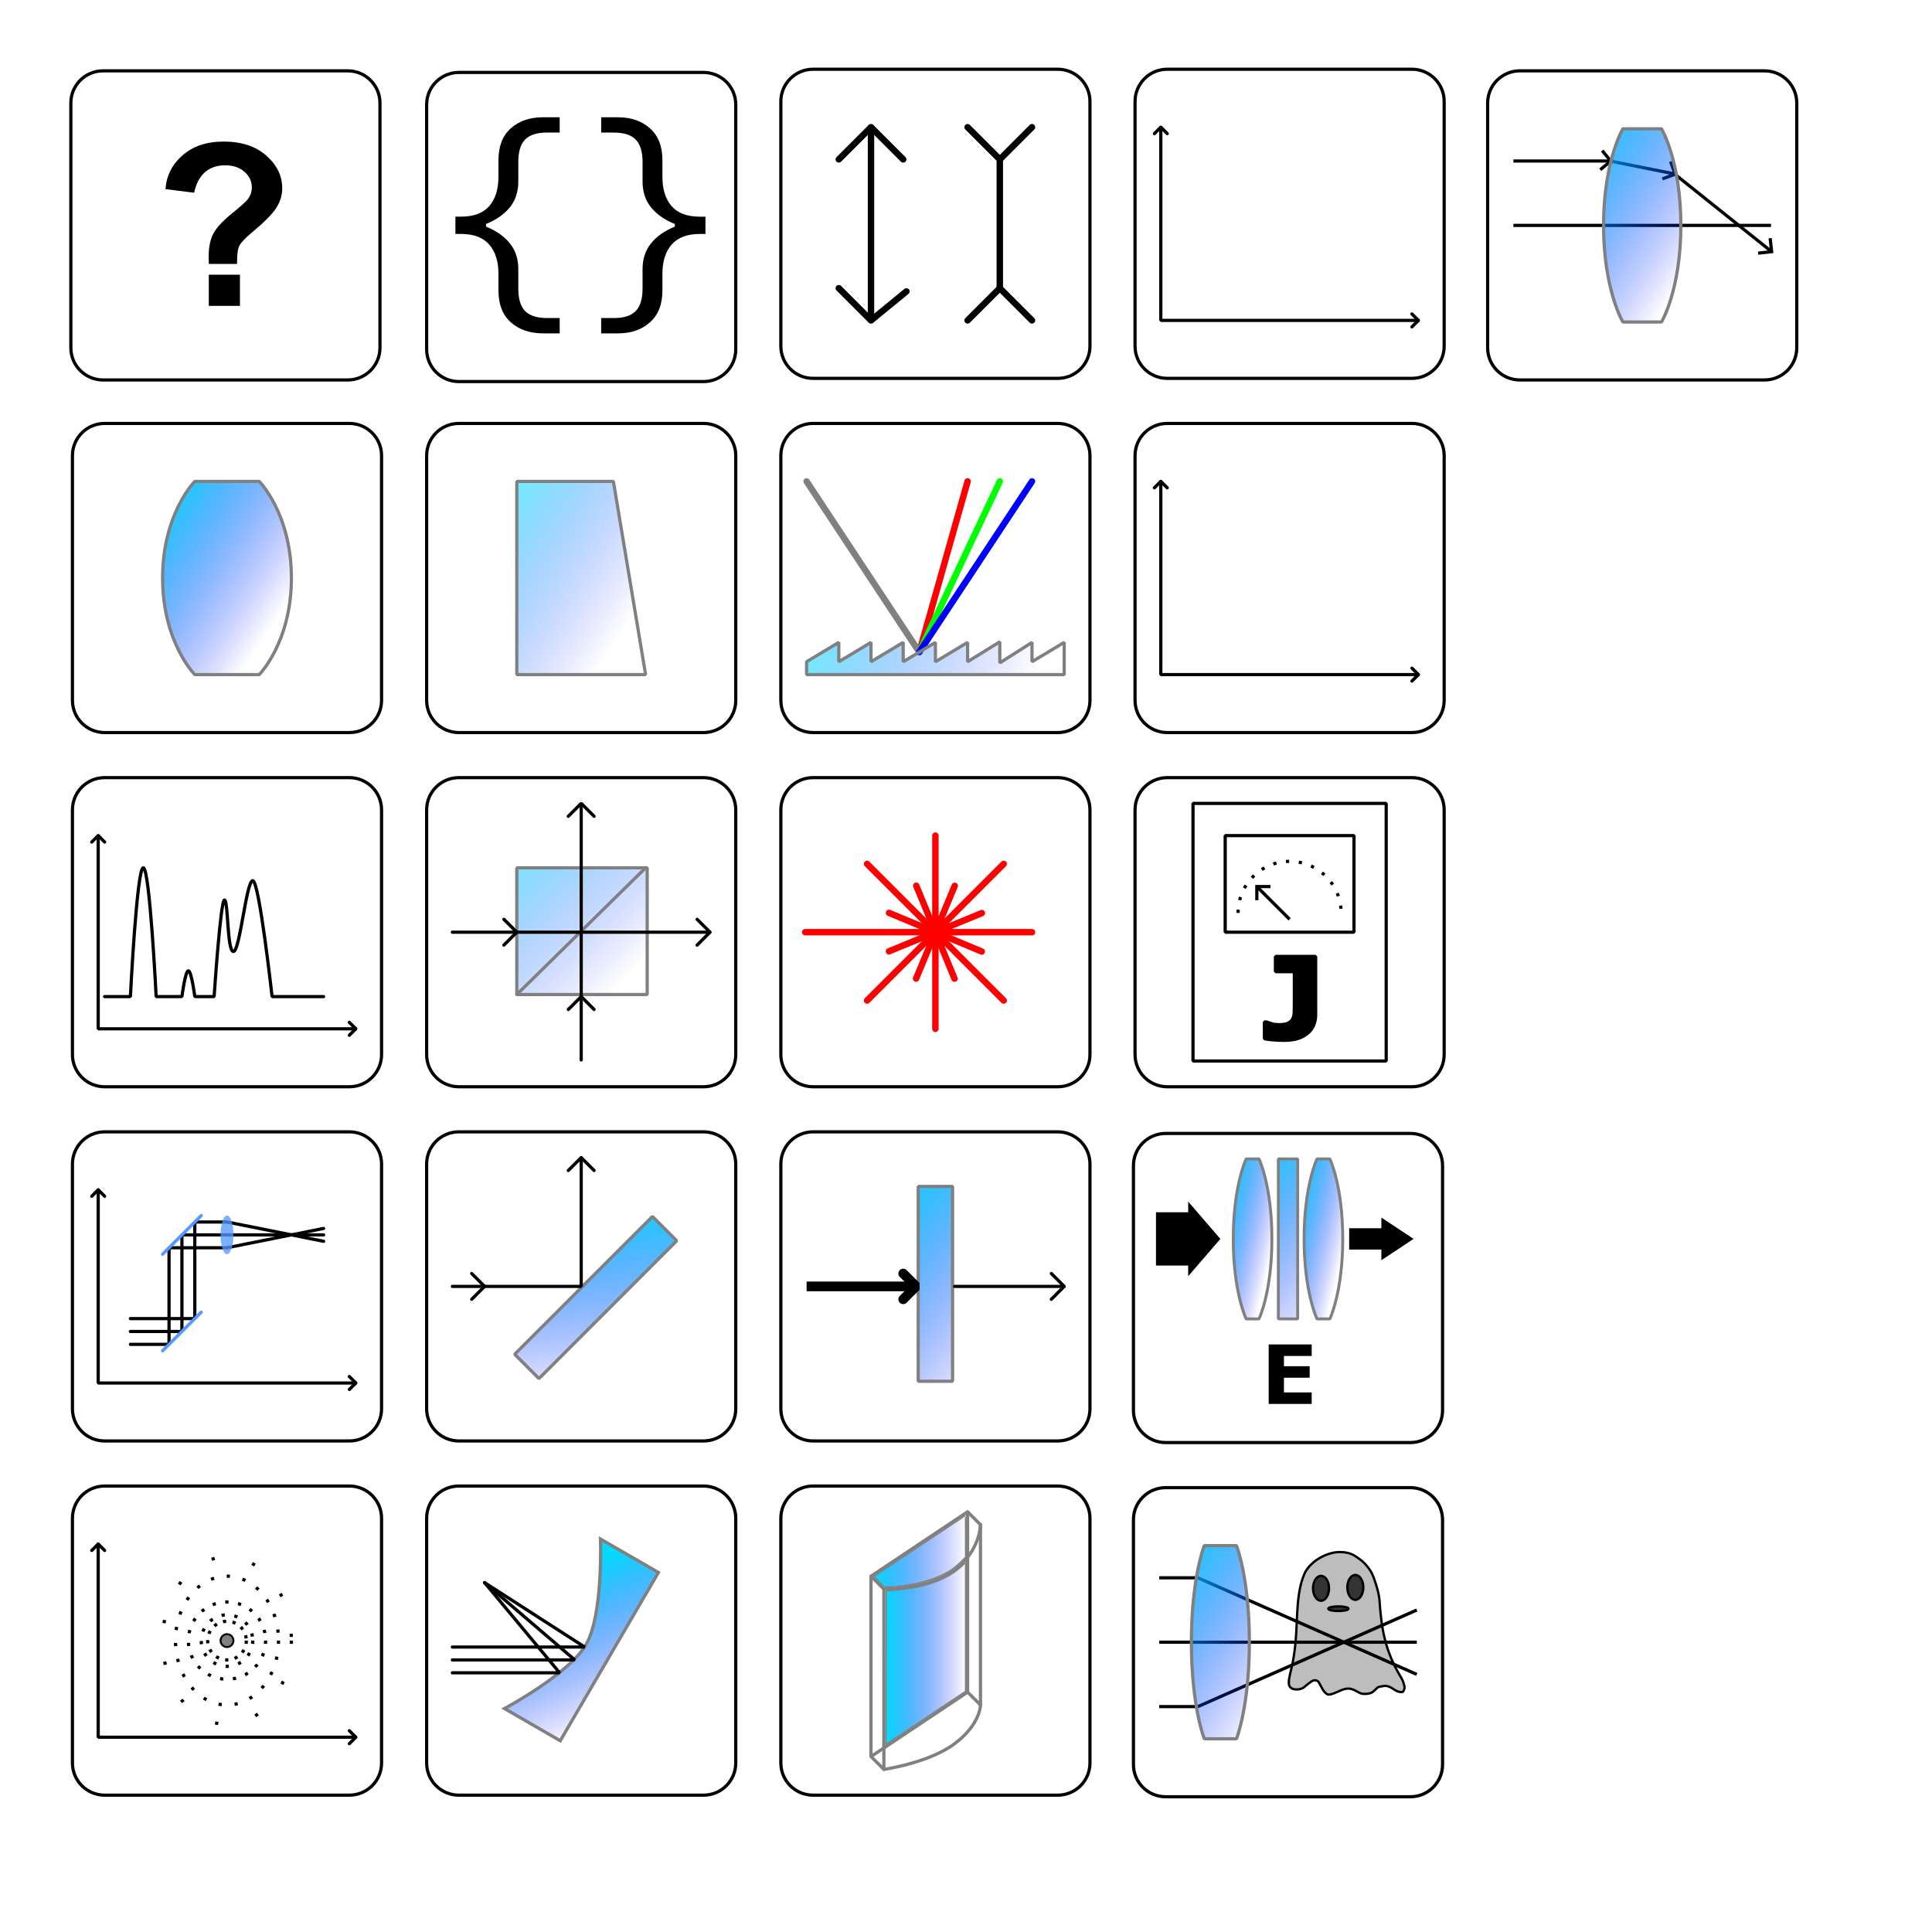
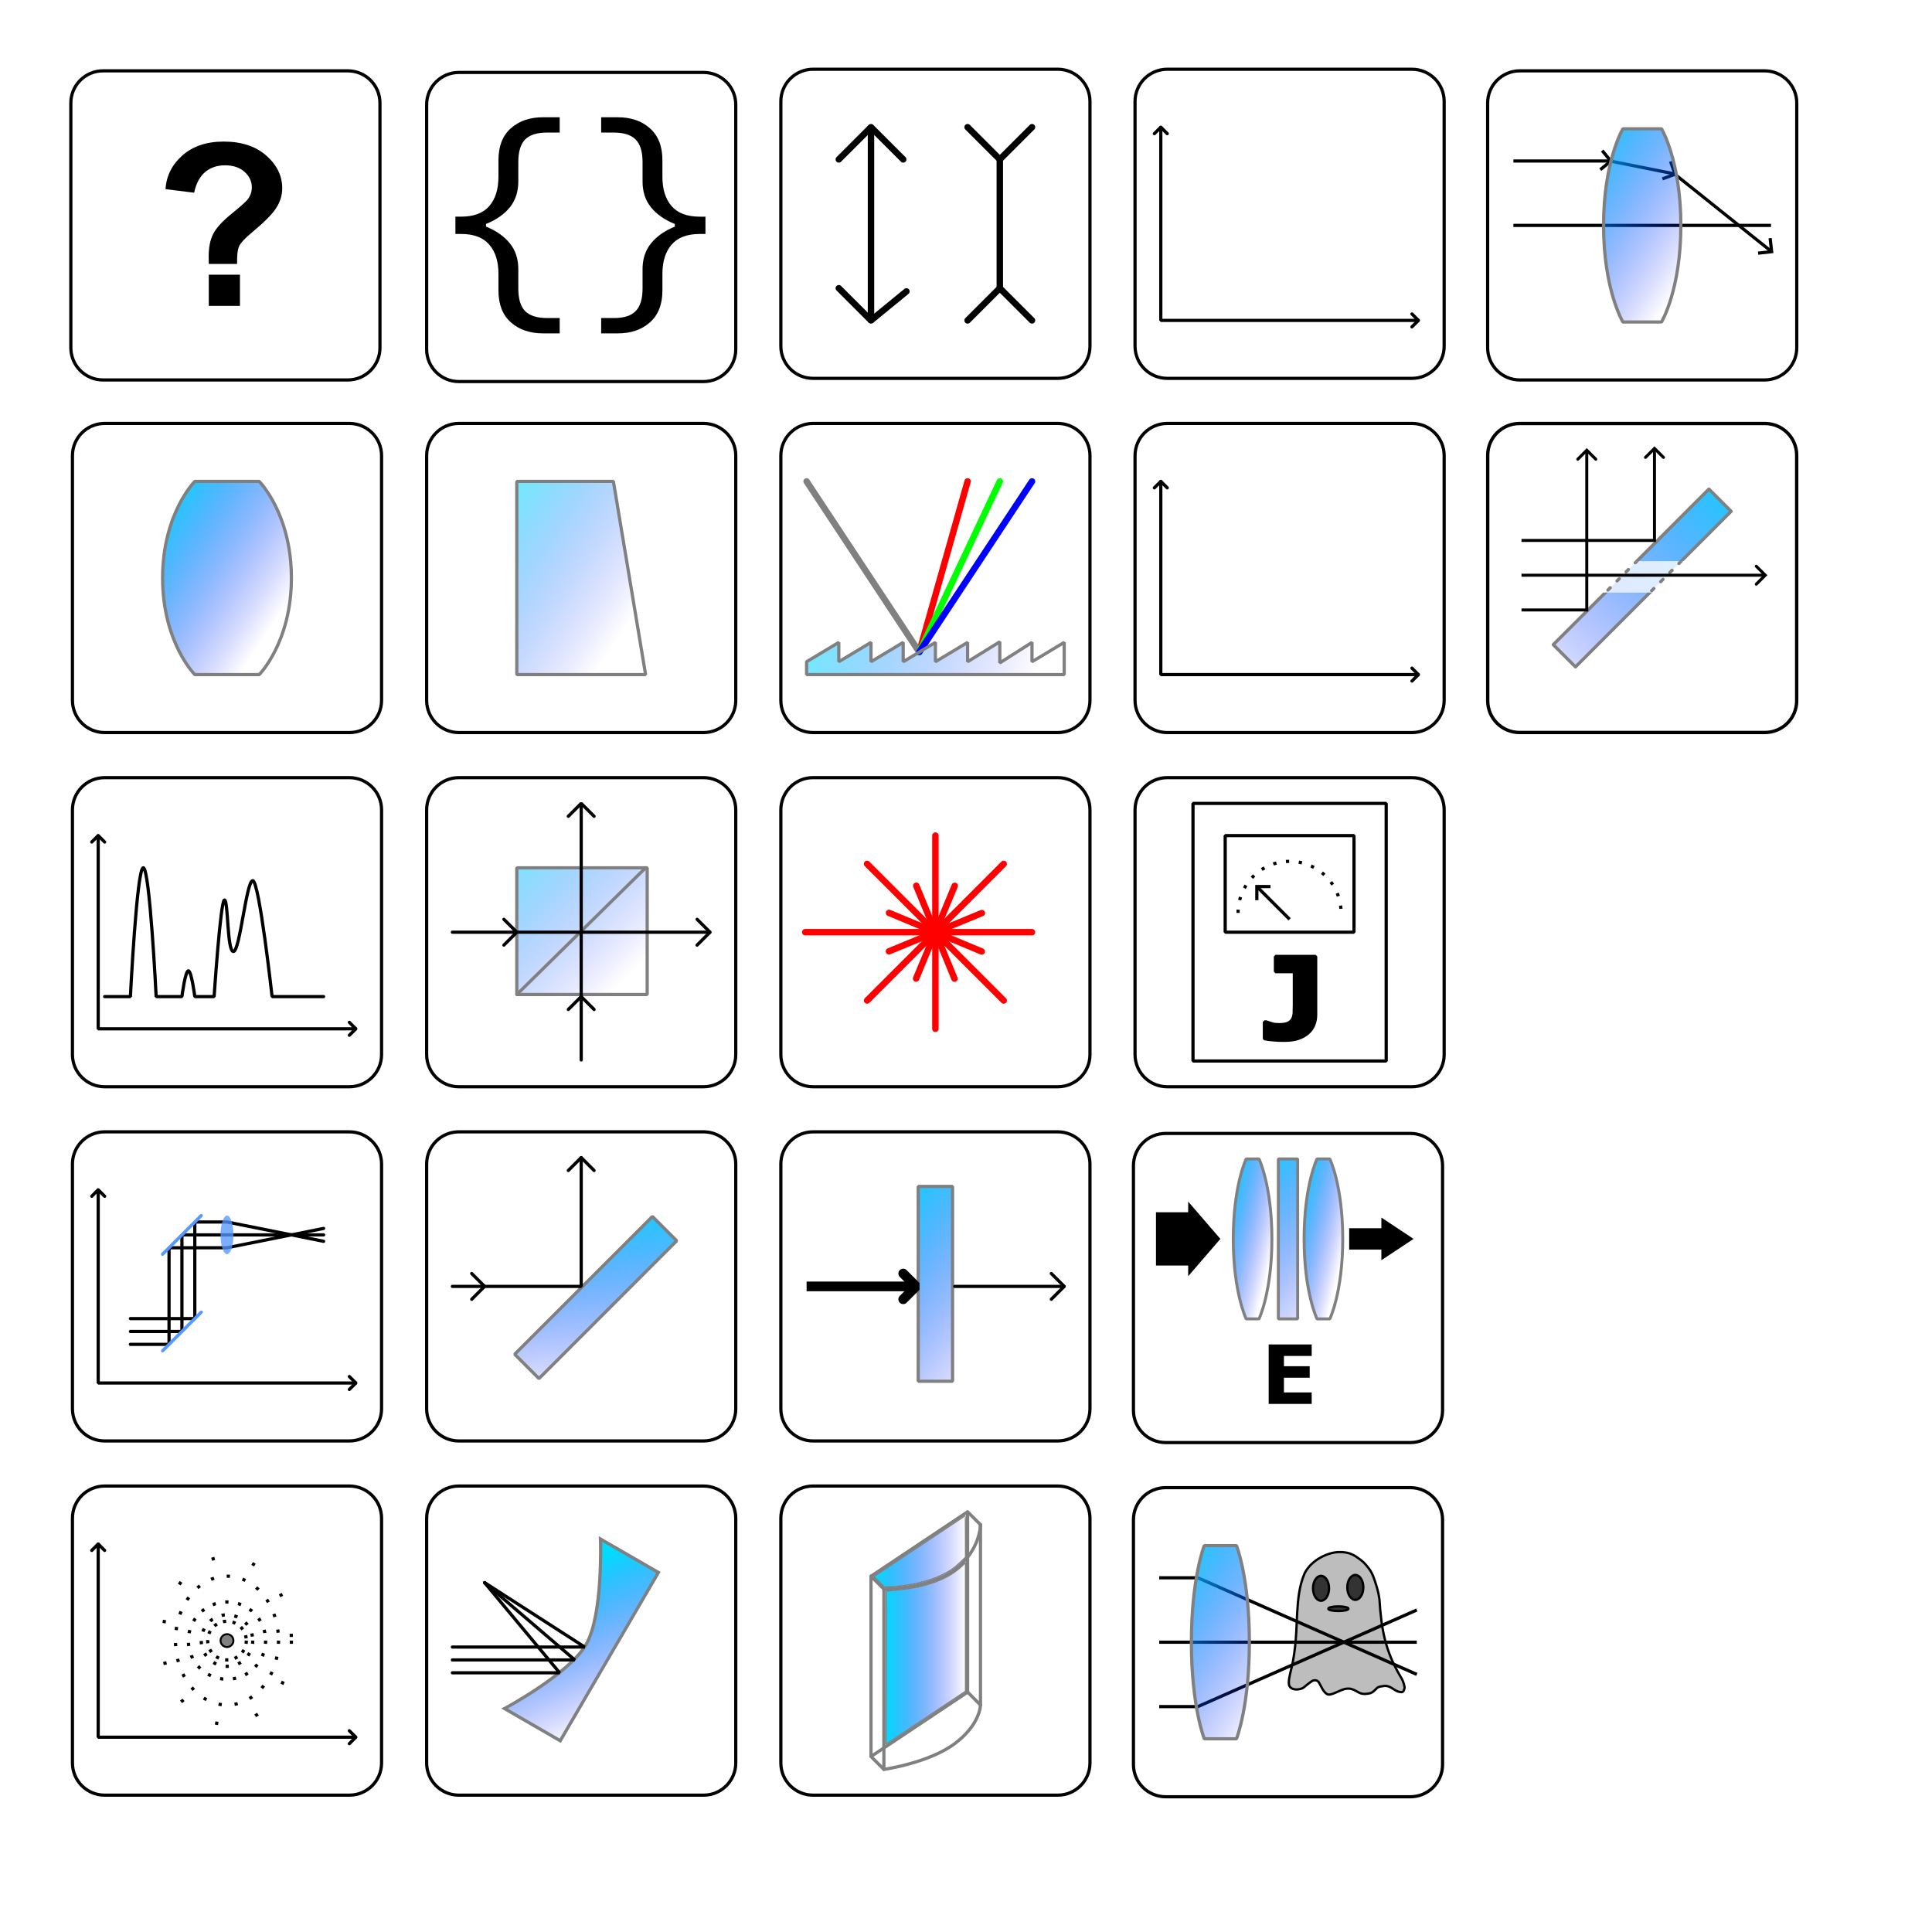
<svg xmlns="http://www.w3.org/2000/svg" xmlns:xlink="http://www.w3.org/1999/xlink" width="300mm" height="300mm" viewBox="0 0 300 300" version="1.1" id="svg1" xml:space="preserve">
  <style id="style1">.iconframe {  }
</style>
  <defs id="defs1">
+     <marker style="overflow:visible" id="ArrowWideRounded" refX="0" refY="0" orient="auto-start-reverse" markerWidth="1" markerHeight="1" viewBox="0 0 1 1" preserveAspectRatio="xMidYMid">
+       <path style="fill:none;stroke:context-stroke;stroke-width:1;stroke-linecap:round" d="M 3,-3 0,0 3,3" transform="rotate(180,0.125,0)" id="path55" />
+     </marker>
+     <linearGradient id="linearGradient17">
+       <stop style="stop-color:#0023ff;stop-opacity:0.126;" offset="0" id="stop16" />
+       <stop style="stop-color:#00b9ff;stop-opacity:0.134;" offset="1" id="stop17" />
+     </linearGradient>
+     <linearGradient id="linearGradient2">
+       <stop style="stop-color:#0023ff;stop-opacity:0.173;" offset="0" id="stop2" />
+       <stop style="stop-color:#00b9ff;stop-opacity:0.843;" offset="1" id="stop3" />
+     </linearGradient>
    <marker style="overflow:visible" id="ArrowWide" refX="0" refY="0" orient="auto-start-reverse" markerWidth="1" markerHeight="1" viewBox="0 0 1 1" preserveAspectRatio="xMidYMid">
      <path style="fill:none;stroke:context-stroke;stroke-width:1;stroke-linecap:butt" d="M 3,-3 0,0 3,3" transform="rotate(180,0.125,0)" id="path1" />
    </marker>
    <linearGradient id="linearGradient157">
      <stop style="stop-color:#00dcff;stop-opacity:1;" offset="0%" id="stop55" />
      <stop style="stop-color:#0000ff;stop-opacity:0;" offset="100%" id="stop56" />
    </linearGradient>
    <linearGradient xlink:href="#linearGradient157" id="linearGradient158" x1="0" y1="0" x2="0.8" y2="0.8" />
    <linearGradient xlink:href="#linearGradient157" id="linearGradient163" x1="125" y1="99" x2="160" y2="108" gradientUnits="userSpaceOnUse" />
    <linearGradient xlink:href="#linearGradient157" id="linearGradient172" x1="78" y1="133" x2="97" y2="152" gradientUnits="userSpaceOnUse" />
    <linearGradient xlink:href="#linearGradient157" id="linearGradient12" x1="75" y1="190" x2="100" y2="210" gradientUnits="userSpaceOnUse" gradientTransform="translate(120.5399,-122.463)" />
    <linearGradient xlink:href="#linearGradient157" id="linearGradient14" gradientUnits="userSpaceOnUse" gradientTransform="translate(57.66667,-0.2723001)" x1="75" y1="190" x2="100" y2="210" />
    <linearGradient xlink:href="#linearGradient157" id="linearGradient26" x1="80" y1="250" x2="100" y2="265" gradientUnits="userSpaceOnUse" gradientTransform="rotate(30,89.84254,254.875)" />
    <linearGradient xlink:href="#linearGradient157" id="linearGradient49" x1="518.68" y1="971.354" x2="566.019" y2="971.354" gradientUnits="userSpaceOnUse" />
    <linearGradient xlink:href="#linearGradient157" id="linearGradient51" x1="511.741" y1="911.494" x2="566.019" y2="911.494" gradientUnits="userSpaceOnUse" />
    <symbol id="dummy" viewBox="10 10 50 50">
      <rect style="display:inline;fill:none;stroke:currentColor;stroke-width:0.497;stroke-linecap:round;stroke-linejoin:bevel;stroke-dasharray:none" id="rect1" width="48" height="48" x="11" y="11" ry="5" class="iconframe" />
      <path style="font-weight:bold;font-size:35.278px;font-family:Arial;-inkscape-font-specification:'Arial, Bold';text-align:center;text-anchor:middle;fill:currentColor;stroke-width:0.5;stroke-linecap:round;stroke-linejoin:bevel" d="m 36.812,40.983 h -4.392 q -0.017,-0.947 -0.017,-1.154 0,-2.136 0.706,-3.514 0.706,-1.378 2.825,-3.101 2.119,-1.723 2.532,-2.257 0.637,-0.844 0.637,-1.86 0,-1.412 -1.137,-2.412 -1.12,-1.016 -3.032,-1.016 -1.843,0 -3.083,1.051 -1.24,1.051 -1.705,3.204 L 25.702,29.373 q 0.189,-3.083 2.618,-5.237 2.446,-2.153 6.408,-2.153 4.169,0 6.632,2.188 2.463,2.17 2.463,5.064 0,1.602 -0.913,3.032 -0.896,1.43 -3.859,3.893 -1.533,1.275 -1.912,2.05 -0.362,0.775 -0.327,2.773 z m -4.392,6.511 v -4.84 h 4.84 v 4.84 z" id="text151" aria-label="?" />
    </symbol>
    <symbol id="group" viewBox="65 10 50 50">
      <use x="0" y="0" xlink:href="#rect1" id="use144" transform="translate(55)" style="display:inline" />
      <path style="font-size:35.278px;font-family:Sans;-inkscape-font-specification:'Sans, Normal';text-align:center;text-anchor:middle;fill:currentColor;stroke-width:0.5;stroke-linecap:round;stroke-linejoin:bevel" d="m 86.66,51.516 h -2.584 q -3.083,0 -5.013,-1.723 -1.912,-1.705 -1.912,-4.944 v -2.567 q 0,-2.911 -1.43,-4.548 -1.43,-1.654 -4.375,-1.654 h -0.878 v -2.687 h 0.878 q 2.946,0 4.375,-1.636 1.43,-1.654 1.43,-4.565 v -2.567 q 0,-3.238 1.912,-4.944 1.929,-1.723 5.013,-1.723 h 2.584 v 2.377 h -1.964 q -2.343,0 -3.411,1.085 -1.051,1.085 -1.051,3.497 v 3.014 q 0,2.394 -1.326,4.031 -1.326,1.619 -3.686,2.567 v 0.413 q 2.36,0.947 3.686,2.584 1.326,1.619 1.326,4.014 v 3.014 q 0,2.412 1.051,3.497 1.068,1.085 3.411,1.085 h 1.964 z m 22.634,-15.434 h -0.878 q -2.946,0 -4.375,1.654 -1.43,1.636 -1.43,4.548 v 2.567 q 0,3.238 -1.929,4.944 -1.912,1.723 -4.995,1.723 H 93.102 V 49.139 h 1.964 q 2.343,0 3.393,-1.085 1.068,-1.085 1.068,-3.497 v -3.014 q 0,-2.394 1.326,-4.014 1.326,-1.636 3.686,-2.584 v -0.413 q -2.36,-0.947 -3.686,-2.567 -1.326,-1.636 -1.326,-4.031 v -3.014 q 0,-2.412 -1.068,-3.497 -1.051,-1.085 -3.393,-1.085 h -1.964 v -2.377 h 2.584 q 3.083,0 4.995,1.723 1.929,1.705 1.929,4.944 v 2.567 q 0,2.911 1.43,4.565 1.43,1.636 4.375,1.636 h 0.878 z" id="text152" aria-label="{}" />
    </symbol>
    <symbol id="paraxial_surface" viewBox="120 10 50 50">
      <use x="0" y="0" xlink:href="#rect1" id="use145" transform="translate(110)" />
      <path style="fill:none;stroke:currentColor;stroke-width:1;stroke-linecap:round;stroke-linejoin:bevel;stroke-dasharray:none" d="m 150,50 5,-5 5,5" id="path156" />
      <path style="fill:none;stroke:currentColor;stroke-width:1;stroke-linecap:round;stroke-linejoin:bevel;stroke-dasharray:none" d="m 150,20 5,5 5,-5" id="path155" />
      <path style="fill:#000000;stroke:currentColor;stroke-width:1;stroke-linecap:round;stroke-linejoin:bevel;stroke-dasharray:none" d="m 135,20 v 30" id="path152" />
      <path style="fill:none;stroke:currentColor;stroke-width:1;stroke-linecap:round;stroke-linejoin:bevel;stroke-dasharray:none" d="m 130,25 5,-5 v 0 l 5,5" id="path153" />
      <path style="fill:none;stroke:currentColor;stroke-width:1;stroke-linecap:round;stroke-linejoin:bevel;stroke-dasharray:none" d="m 130,45 5,5 5.5,-4.5" id="path154" />
      <path style="fill:#000000;stroke:currentColor;stroke-width:1;stroke-linecap:round;stroke-linejoin:bevel;stroke-dasharray:none" d="m 155,25 v 20" id="path152-8" />
    </symbol>
    <symbol id="fluence_detector" viewBox="175 10 50 50">
      <use x="0" y="0" xlink:href="#rect1" id="use51" transform="translate(165)" />
      <g id="plot" transform="translate(165,-110)">
        <path style="fill:none;fill-opacity:0.561;stroke:currentColor;stroke-width:0.5;stroke-linecap:round;stroke-linejoin:bevel;stroke-dasharray:none;stroke-opacity:1" d="m 15,130 v 30 h 40" id="path167-8-1-6" />
        <path style="fill:none;fill-opacity:0.561;stroke:currentColor;stroke-width:0.5;stroke-linecap:round;stroke-linejoin:bevel;stroke-dasharray:none;stroke-opacity:1" d="m 14,131 1,-1 1,1" id="path169-2-4-1" />
        <path style="fill:none;fill-opacity:0.561;stroke:currentColor;stroke-width:0.5;stroke-linecap:round;stroke-linejoin:bevel;stroke-dasharray:none;stroke-opacity:1" d="m 54,159 1,1 -1,1" id="path170-4-2-8" />
      </g>
    </symbol>
    <symbol id="lens" viewBox="10 65 50 50">
      <use x="0" y="0" xlink:href="#rect1" id="use146" transform="translate(0,55)" />
      <path style="fill:url(#linearGradient158);stroke:#808080;stroke-width:0.5;stroke-linecap:round;stroke-linejoin:bevel;stroke-dasharray:none" d="m 30,75 h 10 c 0,0 5,5 5,15 C 45,100 40,105 40,105 H 30 c 0,0 -5,-5 -5,-15 1e-6,-10 5,-15 5,-15 z" id="path157" />
    </symbol>
    <symbol id="wedge" viewBox="65 65 50 50">
      <use x="0" y="0" xlink:href="#rect1" id="use147" transform="translate(55,55)" />
      <path style="fill:url(#linearGradient158);fill-opacity:0.561;stroke:#808080;stroke-width:0.5;stroke-linecap:round;stroke-linejoin:bevel;stroke-dasharray:none;stroke-opacity:1" d="m 80,75 h 15 L 100,105 H 80 Z" id="path158" />
    </symbol>
    <symbol id="reflective_grating" viewBox="120 65 50 50">
      <use x="0" y="0" xlink:href="#rect1" id="use148" transform="translate(110,55)" />
      <path style="fill:#00ff00;fill-opacity:0.561;stroke:#ff0000;stroke-width:1;stroke-linecap:round;stroke-linejoin:bevel;stroke-dasharray:none;stroke-opacity:1" d="M 142.5,101.5 150,75" id="path164" />
      <path style="fill:none;fill-opacity:0.561;stroke:#808080;stroke-width:1;stroke-linecap:round;stroke-linejoin:bevel;stroke-dasharray:none;stroke-opacity:1" d="M 125,75 142.5,101.5" id="path163" />
      <path style="fill:#00ff00;fill-opacity:0.561;stroke:#00ff00;stroke-width:1;stroke-linecap:round;stroke-linejoin:bevel;stroke-dasharray:none;stroke-opacity:1" d="M 142.5,101.5 155,75" id="path165" />
      <path style="fill:#00ff00;fill-opacity:0.561;stroke:#0000ff;stroke-width:1;stroke-linecap:round;stroke-linejoin:bevel;stroke-dasharray:none;stroke-opacity:1" d="M 142.5,101.5 160,75" id="path166" />
      <path style="fill:url(#linearGradient163);fill-opacity:0.561;stroke:#808080;stroke-width:0.5;stroke-linecap:round;stroke-linejoin:bevel;stroke-dasharray:none;stroke-opacity:1" d="m 125,105 h 40 V 100 L 160,103 v -3 l -5,3.179 V 99.905 L 150,103 V 100 L 145,103 V 100 L 140,103 V 100 L 135,103 V 100 L 130,103 V 100 L 125,103 Z" id="path161" />
    </symbol>
    <symbol id="wavefront_monitor" viewBox="175 65 50 50">
      <use x="0" y="0" xlink:href="#rect1" id="use52" transform="translate(165,55)" />
      <use id="use7" xlink:href="#plot" x="0" y="0" transform="translate(0,55)" />
    </symbol>
    <symbol id="spectrometer" viewBox="10 120 50 50">
      <use x="0" y="0" xlink:href="#rect1" id="use149" transform="translate(0,110)" />
      <use id="use8" xlink:href="#plot" x="0" y="0" transform="translate(-165,110)" />
      <path style="fill:none;fill-opacity:0.561;stroke:currentColor;stroke-width:0.5;stroke-linecap:round;stroke-linejoin:bevel;stroke-dasharray:none;stroke-opacity:1" d="m 16,155 4,-1e-5 c 0,0 1,-20 2,-20 1,-1e-5 2,20 2,20 h 4 c 0,0 0.514,-4 1,-4 0.486,0 1,4 1,4 h 3 c 0,0 1,-15 1.603,-15 0.603,0 0.397,8 1.397,8 1,1e-5 2,-11 3,-11 1,1e-5 3,18 3,18 h 8" id="path171" />
    </symbol>
    <symbol id="beam_splitter" viewBox="65 120 50 50">
      <use x="0" y="0" xlink:href="#rect1" id="use150" transform="translate(55,110)" />
      <rect style="fill:url(#linearGradient172);fill-opacity:0.561;stroke:#808080;stroke-width:0.5;stroke-linecap:round;stroke-linejoin:bevel;stroke-dasharray:none;stroke-opacity:1" id="rect171" width="20.247" height="19.677" x="80" y="135" />
      <path style="fill:none;fill-opacity:0.561;stroke:#808080;stroke-width:0.5;stroke-linecap:round;stroke-linejoin:bevel;stroke-dasharray:none;stroke-opacity:1" d="M 80,154.677 100,135" id="path172" />
      <path style="fill:none;fill-opacity:0.561;stroke:currentColor;stroke-width:0.5;stroke-linecap:round;stroke-linejoin:bevel;stroke-dasharray:none;stroke-opacity:1" d="M 70,145 H 110" id="path173" />
      <path style="fill:none;fill-opacity:0.561;stroke:currentColor;stroke-width:0.5;stroke-linecap:round;stroke-linejoin:bevel;stroke-dasharray:none;stroke-opacity:1" d="m 90,164.835 2e-6,-39.687" id="path174" />
      <path style="fill:none;fill-opacity:0.561;stroke:currentColor;stroke-width:0.5;stroke-linecap:round;stroke-linejoin:bevel;stroke-dasharray:none;stroke-opacity:1" d="M 78,143 80,145 78,147" id="path175" />
      <path style="fill:none;fill-opacity:0.561;stroke:currentColor;stroke-width:0.5;stroke-linecap:round;stroke-linejoin:bevel;stroke-dasharray:none;stroke-opacity:1" d="m 108,143 2,2 L 108,147" id="path176" />
      <path style="fill:none;fill-opacity:0.561;stroke:currentColor;stroke-width:0.5;stroke-linecap:round;stroke-linejoin:bevel;stroke-dasharray:none;stroke-opacity:1" d="M 88,127 90,125 92,127" id="path177" />
      <path style="fill:none;fill-opacity:0.561;stroke:currentColor;stroke-width:0.5;stroke-linecap:round;stroke-linejoin:bevel;stroke-dasharray:none;stroke-opacity:1" d="m 88,157 2,-2 2,2" id="path178" />
    </symbol>
    <symbol id="source_port" viewBox="120 120 50 50">
      <use x="0" y="0" xlink:href="#rect1" id="use151" transform="translate(110,110)" />
      <path style="fill:none;fill-opacity:0.561;stroke:#ff0000;stroke-width:1;stroke-linecap:round;stroke-linejoin:bevel;stroke-dasharray:none;stroke-opacity:1" d="M 145,160 V 130 v 0" id="path185" />
      <path style="fill:none;fill-opacity:0.561;stroke:#ff0000;stroke-width:1;stroke-linecap:round;stroke-linejoin:bevel;stroke-dasharray:none;stroke-opacity:1" d="m 134.393,155.607 21.213,-21.213" id="path186" />
      <path style="fill:none;fill-opacity:0.561;stroke:#ff0000;stroke-width:1;stroke-linecap:round;stroke-linejoin:bevel;stroke-dasharray:none;stroke-opacity:1" d="M 155.607,155.607 134.393,134.393" id="path187" />
      <path style="fill:none;fill-opacity:0.561;stroke:#ff0000;stroke-width:1;stroke-linecap:round;stroke-linejoin:bevel;stroke-dasharray:none;stroke-opacity:1" d="M 124.788,145 160,145" id="path188" />
      <path style="fill:none;fill-opacity:0.561;stroke:#ff0000;stroke-width:1;stroke-linecap:round;stroke-linejoin:bevel;stroke-dasharray:none;stroke-opacity:1" d="m 137.789,147.969 14.423,-5.938" id="path190" />
      <path style="fill:none;fill-opacity:0.561;stroke:#ff0000;stroke-width:1;stroke-linecap:round;stroke-linejoin:bevel;stroke-dasharray:none;stroke-opacity:1" d="m 142,152.198 6,-14.397" id="path191" />
      <path style="fill:none;fill-opacity:0.561;stroke:#ff0000;stroke-width:1;stroke-linecap:round;stroke-linejoin:bevel;stroke-dasharray:none;stroke-opacity:1" d="m 137.802,142 14.397,6" id="path192" />
      <path style="fill:none;fill-opacity:0.561;stroke:#ff0000;stroke-width:1;stroke-linecap:round;stroke-linejoin:bevel;stroke-dasharray:none;stroke-opacity:1" d="m 142.031,137.789 5.938,14.423" id="path193" />
    </symbol>
    <symbol id="energy_meter" viewBox="175 120 50 50">
      <use x="0" y="0" xlink:href="#rect1" id="use53" transform="translate(165,110)" />
      <path style="font-weight:bold;font-size:17.639px;font-family:Sans;-inkscape-font-specification:'Sans, Bold';text-align:center;text-anchor:middle;fill:currentColor;stroke:currentColor;stroke-width:0.5;stroke-linecap:round;stroke-linejoin:bevel" d="m 204.046,157.826 q 0,0.844 -0.301,1.585 -0.301,0.732 -0.896,1.24 -0.629,0.543 -1.516,0.844 -0.887,0.293 -2.196,0.293 -0.887,0 -1.671,-0.069 -0.784,-0.06 -1.378,-0.181 v -2.601 h 0.31 q 0.413,0.155 0.861,0.293 0.448,0.129 1.145,0.129 0.904,0 1.387,-0.241 0.491,-0.241 0.698,-0.672 0.198,-0.422 0.224,-0.922 0.026,-0.508 0.026,-1.292 v -5.107 h -2.937 v -2.36 h 6.244 z" id="text3" aria-label="J" />
      <rect style="fill:none;fill-opacity:1;stroke:currentColor;stroke-width:0.5;stroke-linecap:round;stroke-linejoin:bevel;stroke-dasharray:none" id="rect3" width="30" height="40" x="185" y="125" />
      <rect style="fill:none;fill-opacity:1;stroke:currentColor;stroke-width:0.5;stroke-linecap:round;stroke-linejoin:bevel;stroke-dasharray:none" id="rect4" width="20" height="15" x="190" y="130" />
      <path style="fill:none;fill-opacity:1;stroke:currentColor;stroke-width:0.5;stroke-linecap:butt;stroke-linejoin:bevel;stroke-dasharray:0.5, 1.5;stroke-dashoffset:0" id="path4" d="m -192,-142 a 8,8 0 0 1 -7.954,8 8,8 0 0 1 -8.046,-7.907" transform="scale(-1)" />
      <path style="fill:none;fill-opacity:1;stroke:currentColor;stroke-width:0.5;stroke-linecap:butt;stroke-linejoin:bevel;stroke-dasharray:none;stroke-dashoffset:0;marker-end:url(#ArrowWide)" d="m 200,143 -5,-5" id="path5" />
    </symbol>
    <symbol id="ray_propagation" viewBox="10 175 50 50">
      <use x="0" y="0" xlink:href="#rect1" id="use1" transform="translate(0,165)" />
      <use id="use9" xlink:href="#plot" x="0" y="0" transform="translate(-165,165)" />
      <path style="fill:none;fill-opacity:0.561;stroke:currentColor;stroke-width:0.5;stroke-linecap:round;stroke-linejoin:bevel;stroke-dasharray:none" d="m 20,205 h 10 v -15 h 5 l 15,3" id="path6" />
      <path style="fill:none;fill-opacity:0.561;stroke:currentColor;stroke-width:0.5;stroke-linecap:round;stroke-linejoin:bevel;stroke-dasharray:none" d="m 20,207 8,2e-5 v -15 h 7 l 15,-2e-5" id="path7" />
      <path style="fill:none;fill-opacity:0.561;stroke:currentColor;stroke-width:0.5;stroke-linecap:round;stroke-linejoin:bevel;stroke-dasharray:none" d="m 20,209 h 6 v -15 h 9 l 15,-3" id="path8" />
      <path style="fill:none;fill-opacity:0.561;stroke:#5599ff;stroke-width:0.5;stroke-linecap:round;stroke-linejoin:bevel;stroke-dasharray:none" d="m 31,204 -6,6" id="path9" />
      <path style="fill:none;fill-opacity:0.561;stroke:#5599ff;stroke-width:0.5;stroke-linecap:round;stroke-linejoin:bevel;stroke-dasharray:none" d="m 31,189 -6,6" id="path10" />
      <ellipse style="fill:#5599ff;fill-opacity:0.774;stroke:#5599ff;stroke-width:0;stroke-linecap:round;stroke-linejoin:bevel;stroke-dasharray:none" id="path11" cx="35" cy="192" rx="1" ry="3" />
    </symbol>
    <symbol id="mirror" viewBox="65 175 50 50">
      <use x="0" y="0" xlink:href="#rect1" id="use2" transform="translate(55,165)" />
      <rect style="fill:url(#linearGradient12);stroke:#808080;stroke-width:0.5;stroke-linecap:round;stroke-linejoin:bevel;stroke-dasharray:none" id="rect11" width="5.333" height="30.25" x="205.207" y="62.287" transform="rotate(45)" />
      <path style="fill:none;fill-opacity:0.774;stroke:currentColor;stroke-width:0.5;stroke-linecap:round;stroke-linejoin:bevel;stroke-dasharray:none" d="m 70,200 h 20 l 10e-7,-20" id="path12" />
      <path style="fill:none;fill-opacity:0.774;stroke:currentColor;stroke-width:0.5;stroke-linecap:round;stroke-linejoin:bevel;stroke-dasharray:none" d="m 73,198 2,2 -2,2" id="path13" />
      <path style="fill:none;fill-opacity:0.774;stroke:currentColor;stroke-width:0.5;stroke-linecap:round;stroke-linejoin:bevel;stroke-dasharray:none" d="m 88,182 2,-2 2,2" id="path14" />
    </symbol>
    <symbol id="ideal_filter" viewBox="120 175 50 50">
      <use x="0" y="0" xlink:href="#rect1" id="use3" transform="translate(110,165)" />
      <rect style="fill:url(#linearGradient14);stroke:#808080;stroke-width:0.5;stroke-linecap:round;stroke-linejoin:bevel;stroke-dasharray:none" id="rect11-1" width="5.333" height="30.25" x="142.333" y="184.478" />
      <path style="fill:none;fill-opacity:0.774;stroke:currentColor;stroke-width:1.5;stroke-linecap:butt;stroke-linejoin:bevel;stroke-dasharray:none" d="m 125,200 h 17" id="path15" />
      <path style="fill:none;fill-opacity:0.774;stroke:currentColor;stroke-width:0.5;stroke-linecap:round;stroke-linejoin:bevel;stroke-dasharray:none" d="m 148,200 h 17" id="path16" />
      <path style="fill:none;fill-opacity:0.774;stroke:currentColor;stroke-width:1.5;stroke-linecap:round;stroke-linejoin:bevel;stroke-dasharray:none" d="m 140,198 2,2 -2,2" id="path17" />
      <path style="fill:none;fill-opacity:0.774;stroke:currentColor;stroke-width:0.5;stroke-linecap:round;stroke-linejoin:bevel;stroke-dasharray:none" d="m 163,198 2,2 -2,2" id="path18" />
    </symbol>
    <symbol id="spot_diagram" viewBox="10 230 50 50">
      <use x="0" y="0" xlink:href="#use1" id="use4" transform="translate(0,55)" />
      <use id="use10" xlink:href="#plot" x="0" y="0" transform="translate(-165,220)" />
      <ellipse id="path19" style="fill:#808080;stroke:currentColor;stroke-width:0.3;stroke-dasharray:none" cx="35" cy="255" rx="1" ry="1" />
      <ellipse style="fill:none;fill-opacity:0.774;stroke:currentColor;stroke-width:0.5;stroke-linecap:butt;stroke-linejoin:bevel;stroke-dasharray:0.5, 1;stroke-dashoffset:0" id="path20" cx="35" cy="255" rx="3" ry="3" />
      <ellipse style="fill:none;fill-opacity:0.774;stroke:currentColor;stroke-width:0.5;stroke-linecap:butt;stroke-linejoin:bevel;stroke-dasharray:0.5, 1.5;stroke-dashoffset:0" id="path21" cx="35" cy="255" rx="4" ry="4" />
      <ellipse style="fill:none;fill-opacity:0.774;stroke:currentColor;stroke-width:0.5;stroke-linecap:butt;stroke-linejoin:bevel;stroke-dasharray:0.5, 1.5;stroke-dashoffset:0" id="path22" cx="35" cy="255" rx="6" ry="6" />
      <ellipse style="fill:none;fill-opacity:0.774;stroke:currentColor;stroke-width:0.5;stroke-linecap:butt;stroke-linejoin:bevel;stroke-dasharray:0.5, 2;stroke-dashoffset:0" id="path23" cx="35" cy="255" rx="8" ry="10" />
      <ellipse style="fill:none;fill-opacity:0.774;stroke:currentColor;stroke-width:0.5;stroke-linecap:butt;stroke-linejoin:bevel;stroke-dasharray:0.5, 6;stroke-dashoffset:0" id="path24" cx="35" cy="255" rx="10" ry="13" />
    </symbol>
    <symbol id="parabolic_mirror" viewBox="65 230 50 50">
      <use x="0" y="0" xlink:href="#use1" id="use5" transform="translate(55,55)" />
      <path style="fill:url(#linearGradient26);stroke:#808080;stroke-width:0.5;stroke-linecap:round;stroke-linejoin:miter;stroke-dasharray:none;stroke-dashoffset:0" d="m 92.996,239.231 c 0,0 0.426,11.708 -2.213,16.331 -2.639,4.623 -12.696,9.99 -12.696,9.99 l 8.66,5 15.242,-26.13 z" id="path25" />
      <path style="fill:none;fill-opacity:0.774;stroke:currentColor;stroke-width:0.5;stroke-linecap:round;stroke-linejoin:bevel;stroke-dasharray:none;stroke-dashoffset:0" d="M 70,260 H 86.651 L 75,246" id="path26" />
      <path style="fill:none;fill-opacity:0.774;stroke:currentColor;stroke-width:0.5;stroke-linecap:round;stroke-linejoin:bevel;stroke-dasharray:none;stroke-dashoffset:0" d="M 70,258 H 89 L 75,246" id="path27" />
      <path style="fill:none;fill-opacity:0.774;stroke:currentColor;stroke-width:0.5;stroke-linecap:round;stroke-linejoin:bevel;stroke-dasharray:none;stroke-dashoffset:0" d="m 70,256 h 20.539 L 75,246" id="path28" />
    </symbol>
    <symbol id="cylindric_lens" viewBox="120 230 50 50">
      <use x="0" y="0" xlink:href="#use1" id="use6" transform="translate(110,55)" />
      <path style="fill:none;fill-opacity:0.774;stroke:#808080;stroke-width:0.5;stroke-linecap:round;stroke-linejoin:bevel;stroke-dasharray:none;stroke-dashoffset:0" d="m 135,273 v -28 l 15,-10 v 28 z" id="path29" />
      <path style="fill:none;fill-opacity:0.774;stroke:#808080;stroke-width:0.5;stroke-linecap:round;stroke-linejoin:bevel;stroke-dasharray:none;stroke-dashoffset:0" d="m 135,245 2,2" id="path30" />
      <path style="fill:none;fill-opacity:0.774;stroke:#808080;stroke-width:0.5;stroke-linecap:round;stroke-linejoin:bevel;stroke-dasharray:none;stroke-dashoffset:0" d="m 150,235 2,2" id="path31" />
      <path style="fill:none;fill-opacity:0.774;stroke:#808080;stroke-width:0.5;stroke-linecap:round;stroke-linejoin:bevel;stroke-dasharray:none;stroke-dashoffset:0" d="m 135,273 2,2" id="path32" />
      <path style="fill:none;fill-opacity:0.774;stroke:#808080;stroke-width:0.5;stroke-linecap:round;stroke-linejoin:bevel;stroke-dasharray:none;stroke-dashoffset:0" d="m 150,263 2,2" id="path33" />
      <path id="path34-1" style="fill:none;fill-opacity:0.774;stroke:#808080;stroke-width:0.5;stroke-linecap:round;stroke-linejoin:bevel;stroke-dasharray:none;stroke-dashoffset:0" d="m 152,265 c 0,0 0,3 -4,6 -4,3 -11,4 -11,4 m 15,-38 c 0,0 0,4 -4,7 -4,3 -11,3 -11,3 v 28" />
      <path style="fill:none;fill-opacity:0.774;stroke:#808080;stroke-width:0.5;stroke-linecap:round;stroke-linejoin:bevel;stroke-dasharray:none;stroke-dashoffset:0" d="M 152,237 V 265" id="path35" />
      <path style="fill:url(#linearGradient49);fill-rule:nonzero;stroke:#808080;stroke-width:0.668;stroke-linecap:round;stroke-linejoin:bevel;stroke-dasharray:none;stroke-dashoffset:0" d="m 519.103,979.61 0.09,-44.992 2.121,-0.09 c 3.731,-0.158 11.178,-1.141 15.733,-2.076 11.505,-2.362 20.372,-6.51 26.605,-12.446 l 2.033,-1.936 v 37.706 37.706 l -23.336,15.56 -23.336,15.56 z" id="path48" transform="scale(0.2645833)" />
      <path style="fill:url(#linearGradient51);fill-rule:nonzero;stroke:#808080;stroke-width:0.668;stroke-linecap:round;stroke-linejoin:bevel;stroke-dasharray:none;stroke-dashoffset:0" d="m 515.055,929.279 -3.077,-3.108 26.676,-17.785 c 14.672,-9.782 26.756,-17.785 26.854,-17.785 0.098,0 0.178,5.449 0.178,12.109 v 12.109 l -2.955,2.87 c -3.657,3.552 -6.255,5.334 -11.315,7.763 -7.423,3.563 -19.043,6.23 -29.375,6.743 l -3.908,0.194 z" id="path49" transform="scale(0.2645833)" />
    </symbol>
    <linearGradient xlink:href="#linearGradient157" id="linearGradient52" gradientUnits="userSpaceOnUse" gradientTransform="matrix(1,0,0,0.8278689,111.5,81.85297)" x1="75" y1="190" x2="100" y2="210" />
    <symbol id="Energy" viewBox="175 230 50 50">
      <use id="use39" x="0" y="0" xlink:href="#rect1" transform="translate(165,220)" />
      <g id="g56">
        <g id="g55">
          <rect style="fill:url(#linearGradient52);stroke:#808080;stroke-width:0.455;stroke-linecap:round;stroke-linejoin:bevel;stroke-dasharray:none" id="rect45" width="3" height="24.836" x="198.5" y="234.957" />
          <path style="fill:url(#linearGradient158);stroke:#808080;stroke-width:0.455;stroke-linecap:round;stroke-linejoin:bevel;stroke-dasharray:none" d="m 193.5,234.957 h 2 c 0,0 2,4.139 2,12.418 0,8.279 -2,12.418 -2,12.418 h -2 c 0,0 -2,-4.139 -2,-12.418 0,-8.279 2,-12.418 2,-12.418 z" id="path45" />
          <use x="0" y="0" xlink:href="#path45" id="use54" transform="translate(11)" />
        </g>
        <path style="fill:currentColor;stroke:none;stroke-width:0.452;stroke-dasharray:none" d="m 179.5,243.236 v 8.279 h 5 v 1.656 l 5,-5.795 -5,-5.795 v 1.656 z" id="path54" />
        <path style="display:inline;fill:currentColor;stroke:none;stroke-width:0.452;stroke-dasharray:none" d="m 209.5,245.719 v 3.311 h 5 v 1.656 l 5,-3.311 -5,-3.311 v 1.656 z" id="path54-0" />
      </g>
      <path d="M 203.679,273 H 197 v -9.234 h 6.679 v 1.786 h -4.31 v 1.594 h 4 v 1.786 h -4 v 2.282 h 4.31 z" id="text54" aria-label="E" style="fill:currentColor;stroke-width:0.497" />
    </symbol>
    <linearGradient xlink:href="#linearGradient157" id="linearGradient34" x1="30.189" y1="61.283" x2="50.193" y2="81.287" gradientTransform="matrix(0.819836,0,0,1.219756,157,165)" gradientUnits="userSpaceOnUse" />
    <symbol id="GhostFocus" viewBox="175 230 50 50">
      <path style="fill:#bdbdbd;fill-opacity:1;stroke:currentColor;stroke-width:0.36" d="m 200.126,261.36 c -0.012,-0.971 0.369,-1.921 0.647,-3.423 0.272,-1.472 0.425,-2.962 0.508,-4.458 0.112,-2.018 0.13,-4.049 0.435,-6.051 0.168,-1.101 0.443,-2.181 0.895,-3.191 1.075,-2.054 3.656,-3.237 5.389,-3.237 1.732,7.1e-4 2.366,0.551 3.323,1.247 0.479,0.356 0.87,0.838 1.234,1.308 0.402,0.519 0.654,1.116 0.866,1.737 0.339,0.996 0.648,2 0.776,3.049 0.282,4.515 0.869,7.968 3.253,11.965 0.321,0.492 0.536,1.027 0.641,1.613 0.051,0.284 -0.156,0.832 -0.406,0.836 -0.442,0.006 -0.84,-0.152 -1.214,-0.409 -0.488,-0.335 -1.051,-0.669 -1.681,-0.533 -0.354,0.077 -0.704,0.049 -0.993,0.325 -0.342,0.327 -0.632,0.699 -1.139,0.807 -0.515,0.11 -1.049,0.156 -1.542,-0.074 -0.428,-0.2 -0.776,-0.463 -1.245,-0.597 -0.973,-0.28 -1.828,0.323 -2.684,0.644 -0.399,0.15 -0.878,0.343 -1.202,0.099 -0.575,-0.431 -0.826,-1.155 -1.197,-1.78 -0.204,-0.344 -0.704,-0.438 -1.08,-0.188 -0.457,0.304 -0.855,0.639 -1.283,0.986 -0.51,0.414 -2.286,0.587 -2.302,-0.675 z" id="path2" />
      <ellipse style="fill:#333333;fill-opacity:1;stroke:currentColor;stroke-width:0.36" id="path6-8" cx="205.128" cy="246.63" rx="1.243" ry="1.933" />
      <ellipse style="fill:#333333;fill-opacity:1;stroke:currentColor;stroke-width:0.36" id="path6-7" cx="210.453" cy="246.488" rx="1.243" ry="1.933" />
      <ellipse style="fill:#333333;fill-opacity:1;stroke:currentColor;stroke-width:0.36" id="path7-1" cx="207.821" cy="249.799" rx="1.573" ry="0.361" />
      <use x="0" y="0" xlink:href="#rect1" id="use11" transform="translate(165,220)" />
      <path style="fill:none;stroke:currentColor;stroke-width:0.497" d="m 180,245 h 6 l 34,15" id="path36" />
      <path style="fill:none;stroke:currentColor;stroke-width:0.497" d="m 180,265 h 6 l 34,-15" id="path37" />
      <path style="fill:none;stroke:currentColor;stroke-width:0.497" d="m 180,255 h 40" id="path38" />
      <path style="fill:url(#linearGradient34);stroke:#808080;stroke-width:0.5;stroke-linecap:round;stroke-linejoin:bevel;stroke-dasharray:none" d="m 187,240 h 5 c 0,0 2,5 2,15 0,10 -2,15 -2,15 h -5 c 0,0 -2,-5 -2,-15 0,-10 2,-15 2,-15 z" id="path34" />
    </symbol>
    <linearGradient xlink:href="#linearGradient157" id="linearGradient41" x1="30.189" y1="61.283" x2="50.193" y2="81.287" gradientTransform="matrix(0.819836,0,0,1.219756,220,-55)" gradientUnits="userSpaceOnUse" />
    <symbol id="RayTracing" viewBox="230 10 50 50">
      <path style="fill:#bdbdbd;fill-opacity:1;stroke:currentColor;stroke-width:0.497" d="m 235,35 h 40" id="path42" />
      <path style="fill:none;fill-opacity:1;stroke:currentColor;stroke-width:0.497;marker-mid:url(#ArrowWide);marker-end:url(#ArrowWide)" d="m 235,25 h 15 l 10,2 15,12" id="path43" />
      <use id="use40" x="0" y="0" transform="translate(220,0)" xlink:href="#rect1" />
      <path style="fill:url(#linearGradient41);stroke:#808080;stroke-width:0.5;stroke-linecap:round;stroke-linejoin:bevel;stroke-dasharray:none" d="m 252,20 h 6 c 0,0 3,5 3,15 0,10 -3,15 -3,15 h -6 c 0,0 -3,-5 -3,-15 0,-10 3,-15 3,-15 z" id="path41" />
+     </symbol>
+     <linearGradient xlink:href="#linearGradient17" id="linearGradient3" x1="240.231" y1="124.089" x2="274.616" y2="120.053" gradientUnits="userSpaceOnUse" gradientTransform="translate(-172.4777,151.5032)" />
+     <linearGradient xlink:href="#linearGradient2" id="linearGradient10" gradientUnits="userSpaceOnUse" gradientTransform="translate(-172.4777,151.5032)" x1="240.231" y1="124.089" x2="274.616" y2="120.053" />
+     <linearGradient xlink:href="#linearGradient2" id="linearGradient11" gradientUnits="userSpaceOnUse" gradientTransform="translate(-172.4777,151.5032)" x1="240.231" y1="124.089" x2="274.616" y2="120.053" />
+     <clipPath clipPathUnits="userSpaceOnUse" id="clipPath11">
+       <rect style="display:inline;fill:url(#linearGradient13);stroke:none;stroke-width:0.863;stroke-linecap:round;stroke-linejoin:round;stroke-dasharray:none;stroke-opacity:1" id="rect12" width="34.167" height="14.538" x="240.109" y="116.224" transform="rotate(45)" />
+     </clipPath>
+     <linearGradient xlink:href="#linearGradient2" id="linearGradient13" gradientUnits="userSpaceOnUse" gradientTransform="matrix(1,0,0,2.978568,-0.2773942,-240.2421)" x1="240.231" y1="124.089" x2="274.616" y2="120.053" />
+     <clipPath clipPathUnits="userSpaceOnUse" id="clipPath13">
+       <rect style="display:inline;fill:url(#linearGradient15);stroke:none;stroke-width:0.863;stroke-linecap:round;stroke-linejoin:round;stroke-dasharray:none;stroke-opacity:1" id="rect13" width="34.167" height="14.538" x="236.141" y="135.644" transform="rotate(45)" />
+     </clipPath>
+     <linearGradient xlink:href="#linearGradient2" id="linearGradient15" gradientUnits="userSpaceOnUse" gradientTransform="matrix(1,0,0,2.978568,-4.246159,-220.8229)" x1="240.231" y1="124.089" x2="274.616" y2="120.053" />
+     <clipPath clipPathUnits="userSpaceOnUse" id="clipPath15">
+       <rect style="display:inline;fill:url(#linearGradient16);stroke:none;stroke-width:0.5;stroke-linecap:round;stroke-linejoin:round;stroke-dasharray:none;stroke-opacity:1" id="rect15" width="34.167" height="4.881" x="238.897" y="130.763" transform="rotate(45)" />
+     </clipPath>
+     <linearGradient xlink:href="#linearGradient2" id="linearGradient16" gradientUnits="userSpaceOnUse" gradientTransform="translate(-1.490213,11.0855)" x1="240.231" y1="124.089" x2="274.616" y2="120.053" />
+     <symbol id="bored_mirror" viewBox="230 65 50 50">
+       <g id="g57" transform="translate(0,-55)">
+         <g id="g50" transform="translate(1.417912,11.37113)">
+           <rect style="fill:url(#linearGradient3);stroke:#808080;stroke-width:0.5;stroke-linecap:round;stroke-linejoin:round;stroke-dasharray:0.5, 1.5;stroke-dashoffset:0;stroke-opacity:1" id="rect2" width="34.167" height="4.881" x="67.909" y="271.18" transform="rotate(-45)" clip-path="url(#clipPath15)" />
+           <rect style="display:inline;fill:url(#linearGradient10);stroke:#808080;stroke-width:0.5;stroke-linecap:round;stroke-linejoin:round;stroke-dasharray:none;stroke-opacity:1" id="rect2-7" width="34.167" height="4.881" x="67.909" y="271.18" transform="rotate(-45)" clip-path="url(#clipPath13)" />
+           <rect style="display:inline;fill:url(#linearGradient11);stroke:#808080;stroke-width:0.5;stroke-linecap:round;stroke-linejoin:round;stroke-dasharray:none;stroke-opacity:1" id="rect2-19" width="34.167" height="4.881" x="67.909" y="271.18" transform="rotate(-45,0.00416533,-0.01005551)" clip-path="url(#clipPath11)" />
+         </g>
+         <rect style="fill:none;fill-opacity:0.071;stroke:currentColor;stroke-width:0.52;stroke-linecap:round;stroke-linejoin:round;stroke-dasharray:none;stroke-dashoffset:0;stroke-opacity:1" id="rect50" class="iconframe" width="47.977" height="47.977" x="231.011" y="120.763" ry="4.934" />
+         <path style="fill:none;stroke:currentColor;stroke-width:0.465;stroke-linecap:butt;stroke-linejoin:miter;stroke-dasharray:none;stroke-opacity:1;marker-end:url(#ArrowWideRounded)" d="m 236.257,144.2 c 12.578,0 25.156,0 37.733,0" id="path50" transform="translate(0,0.1169304)" />
+         <path style="fill:none;stroke:currentColor;stroke-width:0.465;stroke-linecap:butt;stroke-linejoin:miter;stroke-dasharray:none;stroke-opacity:1;marker-end:url(#ArrowWideRounded)" d="m 236.257,149.714 h 10.137 V 125.027" id="path51" />
+         <path style="fill:none;stroke:currentColor;stroke-width:0.465;stroke-linecap:butt;stroke-linejoin:miter;stroke-dasharray:none;stroke-opacity:1;marker-end:url(#ArrowWideRounded)" d="m 236.257,138.919 h 20.65 V 124.746" id="path52" />
+       </g>
    </symbol>
  </defs>
  <g id="icons" style="display:inline">
    <use xlink:href="#dummy" width="50" height="50" id="use1-1" transform="translate(10,10)" />
    <use xlink:href="#group" width="50" height="50" id="use1-4" transform="translate(65.24864,10.24864)" />
    <use xlink:href="#paraxial_surface" width="50" height="50" id="use1-7" transform="translate(120.2486,9.751365)" />
    <use xlink:href="#fluence_detector" width="50" height="50" id="use1-2" transform="translate(175.2486,9.751365)" />
    <use xlink:href="#lens" width="50" height="50" id="use1-6" transform="translate(10.24864,64.75137)" />
    <use xlink:href="#wedge" width="50" height="50" id="use1-0" transform="translate(65.24864,64.75137)" />
    <use xlink:href="#reflective_grating" width="50" height="50" id="use1-9" transform="translate(120.2486,64.75137)" />
    <use xlink:href="#wavefront_monitor" width="50" height="50" id="use1-63" transform="translate(175.2486,64.75137)" />
    <use xlink:href="#spectrometer" width="50" height="50" id="use1-72" transform="translate(10.24864,119.7514)" />
    <use xlink:href="#beam_splitter" width="50" height="50" id="use1-07" transform="translate(65.24864,119.7514)" />
    <use xlink:href="#source_port" width="50" height="50" id="use1-8" transform="translate(120.2486,119.7514)" />
    <use xlink:href="#energy_meter" width="50" height="50" id="use1-94" transform="translate(175.2486,119.7514)" />
    <use xlink:href="#ray_propagation" width="50" height="50" id="use2-8" transform="translate(10.24864,174.7514)" />
    <use xlink:href="#mirror" width="50" height="50" id="use1-78" transform="translate(65.24864,174.7514)" />
    <use xlink:href="#ideal_filter" width="50" height="50" id="use1-5" transform="translate(120.2486,174.7514)" />
    <use xlink:href="#spot_diagram" width="50" height="50" id="use1-3" transform="translate(10.24864,229.7514)" />
    <use xlink:href="#parabolic_mirror" width="50" height="50" id="use1-68" transform="translate(65.24864,229.7514)" />
    <use xlink:href="#cylindric_lens" width="50" height="50" id="use2-6" transform="translate(120.2486,229.7514)" />
    <use xlink:href="#GhostFocus" width="50" height="50" id="use1-64" transform="translate(175,230)" />
    <use xlink:href="#Energy" width="50" height="50" id="use4-7" transform="translate(175,175)" />
    <use xlink:href="#RayTracing" width="50" height="50" id="use2-9" transform="translate(230,10)" />
+     <use xlink:href="#bored_mirror" width="50" height="50" id="use-bored-mirror" transform="translate(230,65)" />
  </g>
  <style id="style1-9">.iconframe {  }
</style>
</svg>
